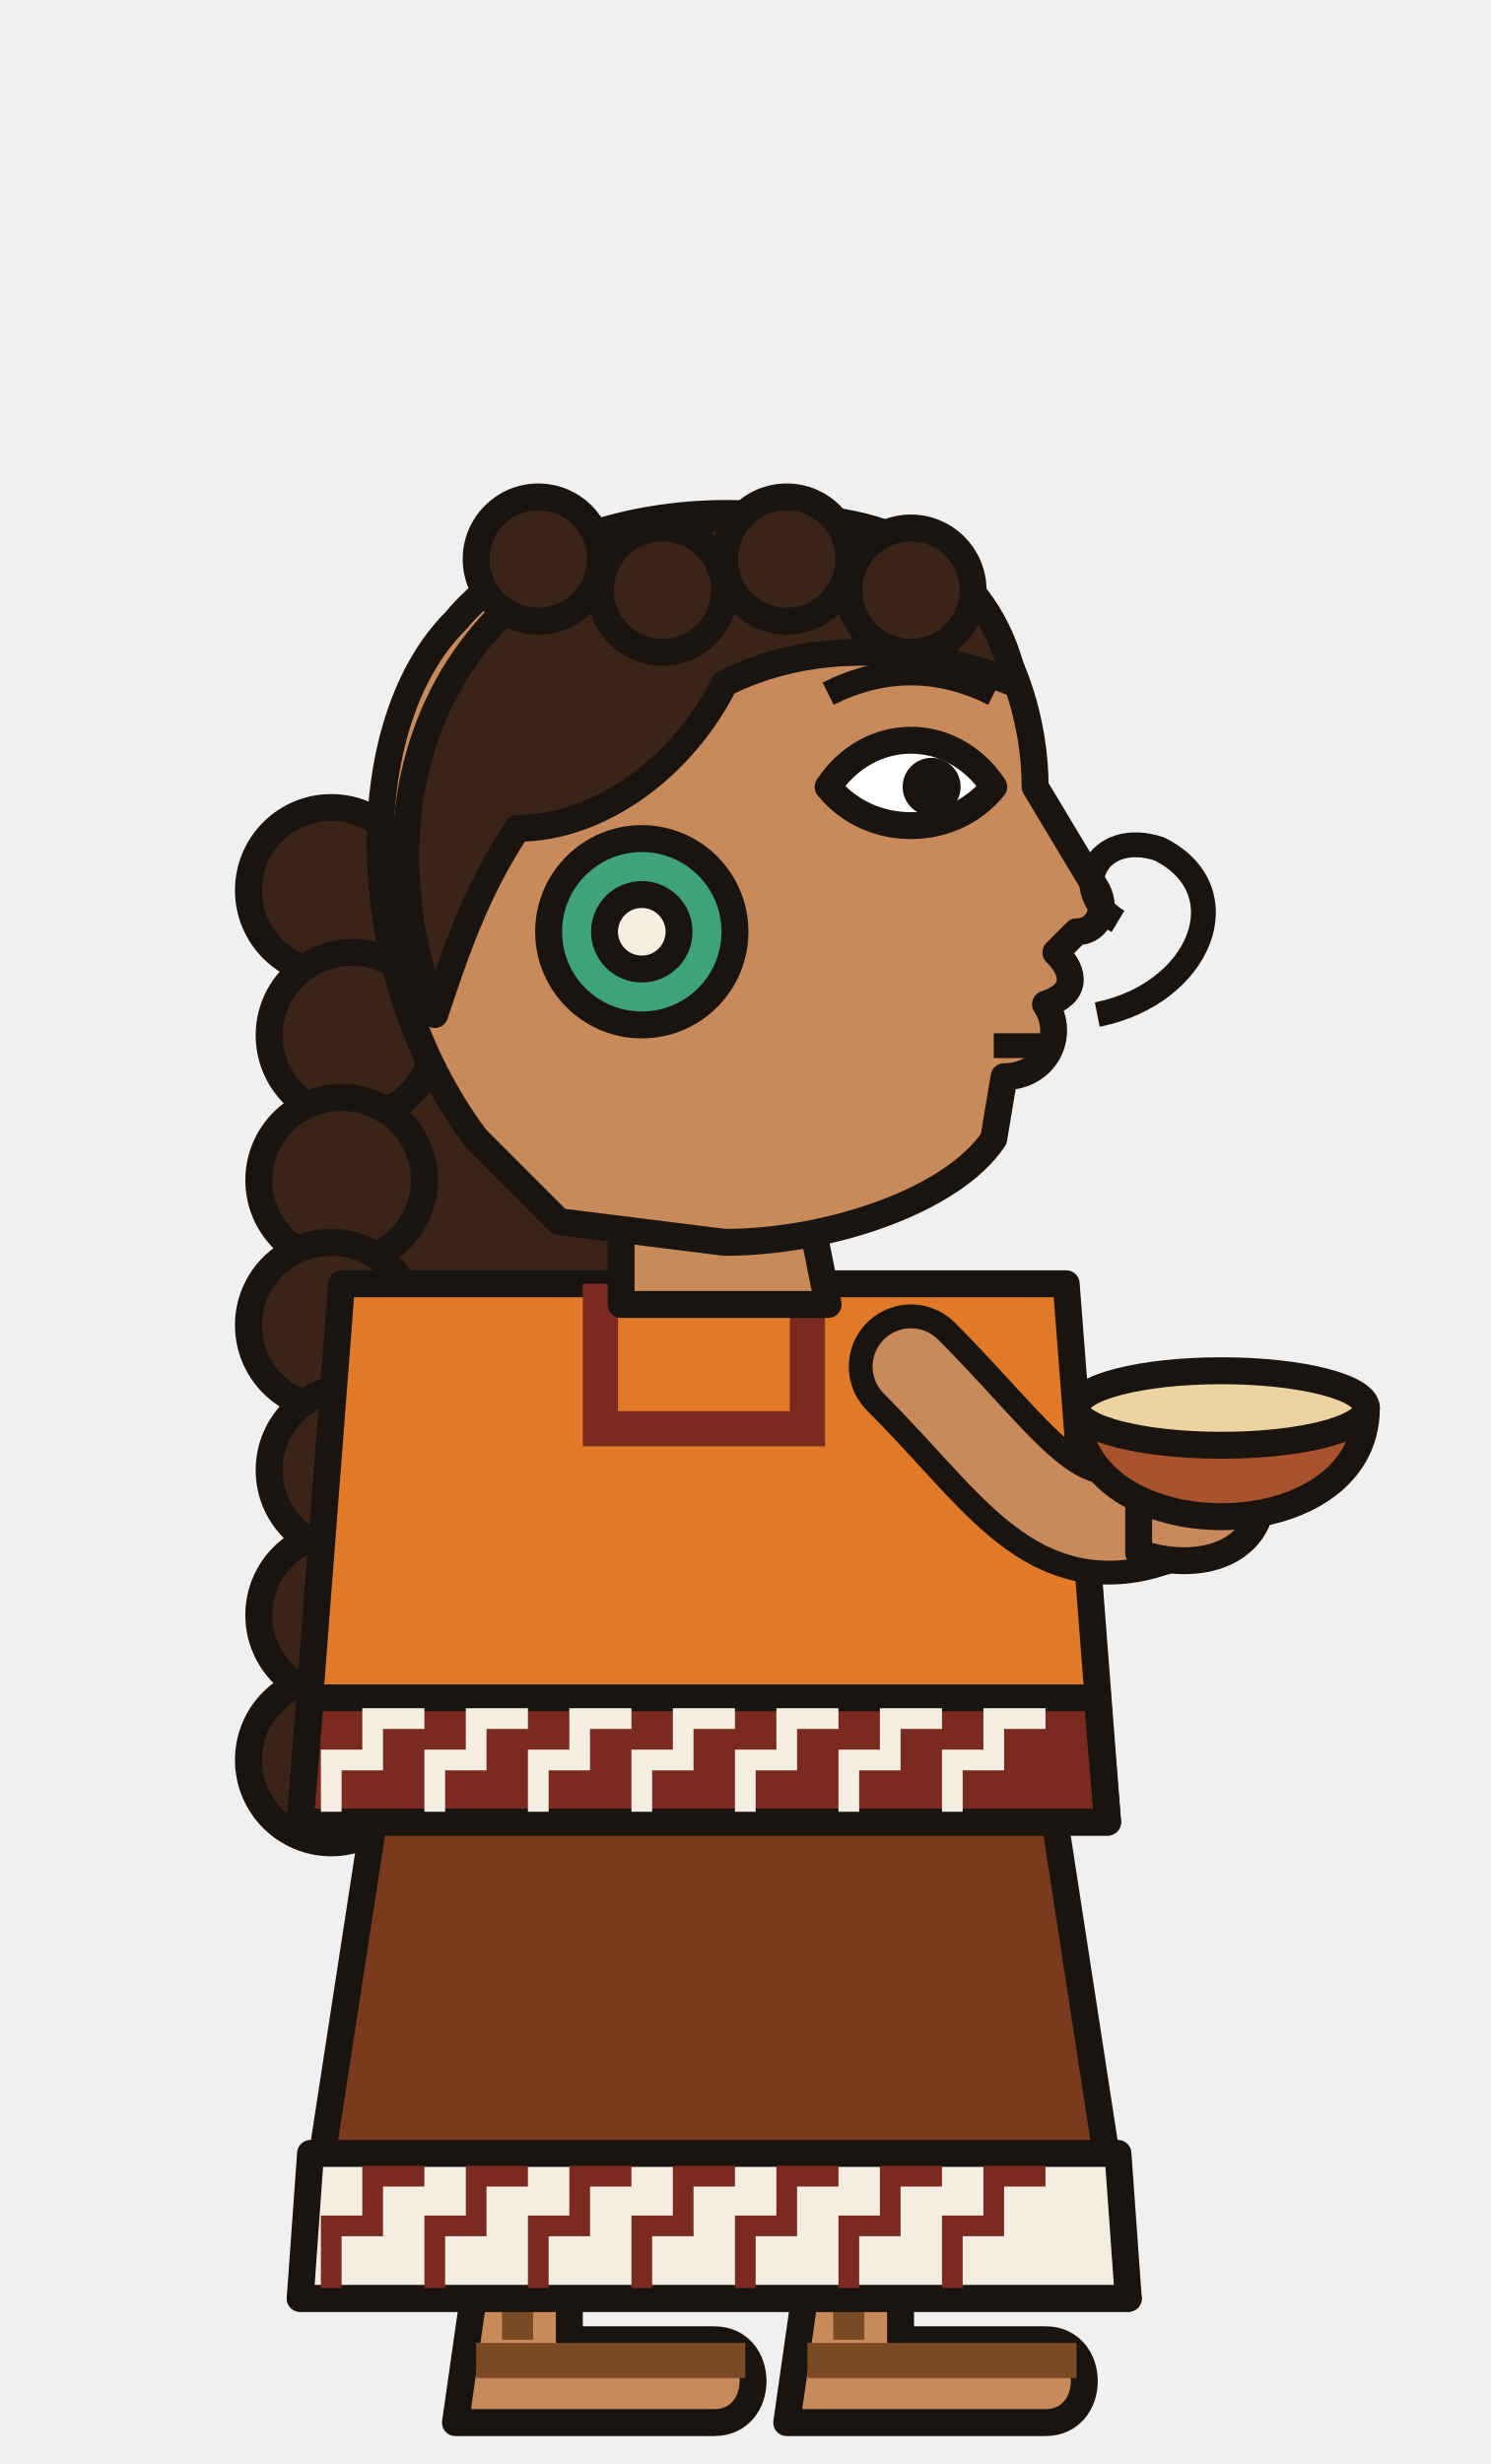
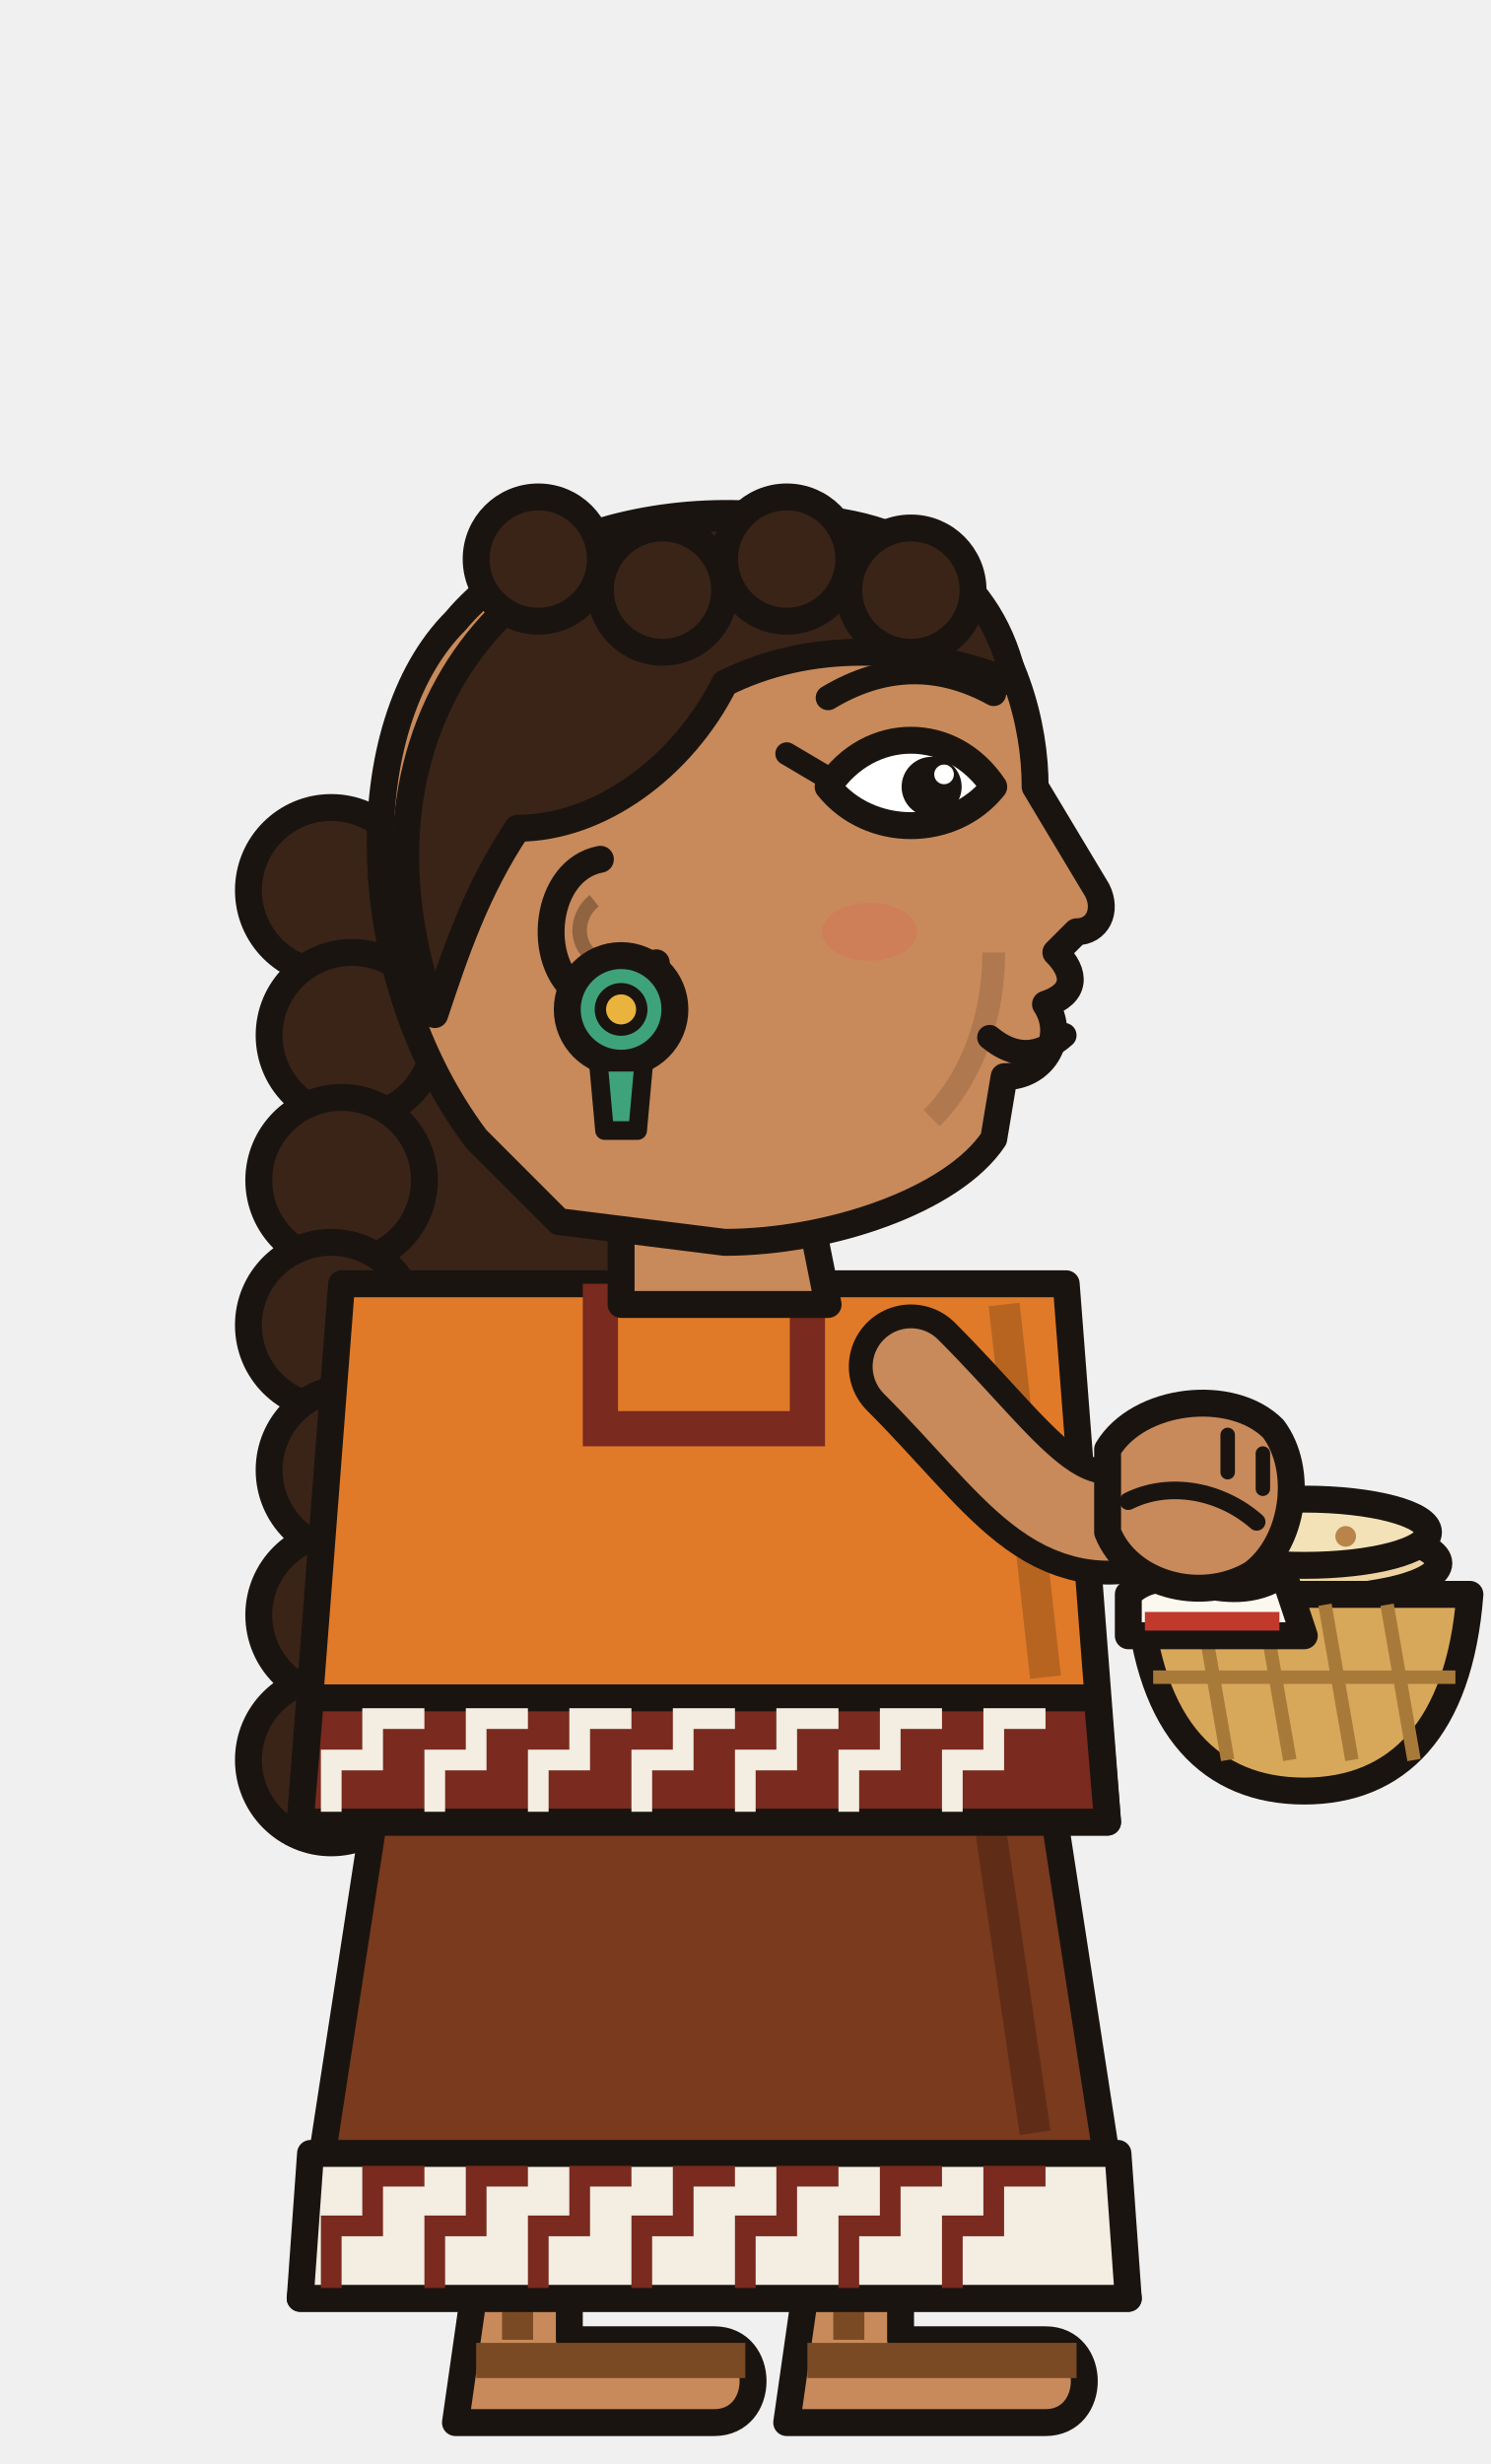
<svg xmlns="http://www.w3.org/2000/svg" class="fig fig--borgia" viewBox="-4 -38 144 238" role="img" aria-label="Yuki">
  <path d="M36 34 C 22 70 22 120 32 138 L60 138 C 56 110 56 70 60 50Z" fill="#3a2418" stroke="#1a1410" stroke-width="2.6" stroke-linejoin="round" stroke-linecap="round" />
  <circle cx="28" cy="48" r="8" fill="#3a2418" stroke="#1a1410" stroke-width="2.6" stroke-linejoin="round" stroke-linecap="round" />
  <circle cx="30" cy="62" r="8" fill="#3a2418" stroke="#1a1410" stroke-width="2.6" stroke-linejoin="round" stroke-linecap="round" />
  <circle cx="29" cy="76" r="8" fill="#3a2418" stroke="#1a1410" stroke-width="2.6" stroke-linejoin="round" stroke-linecap="round" />
  <circle cx="28" cy="90" r="8" fill="#3a2418" stroke="#1a1410" stroke-width="2.6" stroke-linejoin="round" stroke-linecap="round" />
  <circle cx="30" cy="104" r="8" fill="#3a2418" stroke="#1a1410" stroke-width="2.6" stroke-linejoin="round" stroke-linecap="round" />
  <circle cx="29" cy="118" r="8" fill="#3a2418" stroke="#1a1410" stroke-width="2.6" stroke-linejoin="round" stroke-linecap="round" />
  <circle cx="28" cy="132" r="8" fill="#3a2418" stroke="#1a1410" stroke-width="2.6" stroke-linejoin="round" stroke-linecap="round" />
  <path d="M44 96 C 36 112 36 124 40 134" fill="none" stroke="#1a1410" stroke-width="12" stroke-linecap="round" />
  <path d="M44 96 C 36 112 36 124 40 134" fill="none" stroke="#aa754d" stroke-width="7.4" stroke-linecap="round" />
+   <path d="M34.5 133 C 36 128.5 44 128.5 45.6 133 C 46.6 138 43.6 142 40 142 C 36.4 142 33.6 138 34.5 133Z" fill="#aa754d" stroke="#1a1410" stroke-width="2.6" stroke-linejoin="round" stroke-linecap="round" />
  <path d="M42 182 h9 v6 h14 c 5 0 5 8 0 8 h-25Z" fill="#c88a5a" stroke="#1a1410" stroke-width="2.6" stroke-linejoin="round" stroke-linecap="round" />
  <path d="M42 190 H68" stroke="#7a4a24" stroke-width="3.4" />
  <path d="M46 182 v6" stroke="#7a4a24" stroke-width="3" />
  <path d="M74 182 h9 v6 h14 c 5 0 5 8 0 8 h-25Z" fill="#c88a5a" stroke="#1a1410" stroke-width="2.6" stroke-linejoin="round" stroke-linecap="round" />
  <path d="M74 190 H100" stroke="#7a4a24" stroke-width="3.4" />
  <path d="M78 182 v6" stroke="#7a4a24" stroke-width="3" />
  <path d="M33 132 H97 L105 184 H25Z" fill="#7a3a1e" stroke="#1a1410" stroke-width="2.6" stroke-linejoin="round" stroke-linecap="round" />
+   <path d="M91 134 L96 168" stroke="#5f2d17" stroke-width="3" />
  <path d="M26 170 H104 L105 184 H25Z" fill="#f3ede2" stroke="#1a1410" stroke-width="2.6" stroke-linejoin="round" stroke-linecap="round" />
  <path d="M28 183 v-6 h4 v-4.8 h5M38 183 v-6 h4 v-4.8 h5M48 183 v-6 h4 v-4.8 h5M58 183 v-6 h4 v-4.8 h5M68 183 v-6 h4 v-4.8 h5M78 183 v-6 h4 v-4.8 h5M88 183 v-6 h4 v-4.8 h5" fill="none" stroke="#7a2a1e" stroke-width="2" />
  <path d="M29 86 H99 L103 138 H25Z" fill="#e07a28" stroke="#1a1410" stroke-width="2.6" stroke-linejoin="round" stroke-linecap="round" />
+   <path d="M93 88 L97 124" stroke="#b86421" stroke-width="3" />
  <path d="M54 86 V100 H74 V86" fill="none" stroke="#7a2a1e" stroke-width="3.4" />
  <path d="M26 126 H102 L103 138 H25Z" fill="#7a2a1e" stroke="#1a1410" stroke-width="2.6" stroke-linejoin="round" stroke-linecap="round" />
  <path d="M28 137 v-5 h4 v-4 h5M38 137 v-5 h4 v-4 h5M48 137 v-5 h4 v-4 h5M58 137 v-5 h4 v-4 h5M68 137 v-5 h4 v-4 h5M78 137 v-5 h4 v-4 h5M88 137 v-5 h4 v-4 h5" fill="none" stroke="#f3ede2" stroke-width="2" />
  <path d="M56 76 L56 88 L76 88 L74 78" fill="#c88a5a" stroke="#1a1410" stroke-width="2.6" stroke-linejoin="round" stroke-linecap="round" />
  <path d="M42 72 C 30 56 30 32 40 22 C 50 10 74 8 88 18 C 94 24 96 32 96 38 L102 48 C 103 50 102 52 100 52 L98 54 C 100 56 100 58 97 59 C 99 62 97 66 93 66 L92 72 C 88 78 76 82 66 82 L50 80Z" fill="#c88a5a" stroke="#1a1410" stroke-width="2.6" stroke-linejoin="round" stroke-linecap="round" />
+   <path d="M86 70 C 90 66 92 60 92 54" stroke="#a4714a" stroke-width="2.2" fill="none" opacity=".7" />
  <path d="M76 38 C 80 32 88 32 92 38 C 88 43 80 43 76 38Z" fill="#fff" stroke="#1a1410" stroke-width="2.6" stroke-linejoin="round" stroke-linecap="round" />
-   <circle cx="86" cy="38" r="2.8" fill="#1a1410" />
-   <path d="M76 29 Q84 25 92 29" stroke="#1a1410" stroke-width="2.4" fill="none" />
-   <path d="M92 63 h6" stroke="#1a1410" stroke-width="2.4" />
-   <circle cx="58" cy="52" r="9" fill="#3fa37a" stroke="#1a1410" stroke-width="2.6" stroke-linejoin="round" stroke-linecap="round" />
-   <circle cx="58" cy="52" r="3.6" fill="#f6efe0" stroke="#1a1410" stroke-width="2.6" stroke-linejoin="round" stroke-linecap="round" />
+   <circle cx="86" cy="38" r="2.9" fill="#1a1410" />
+   <circle cx="87.2" cy="36.8" r=".95" fill="#fff" />
+   <path d="M76.4 37.4 l-4.4 -2.6" stroke="#1a1410" stroke-width="2.2" stroke-linecap="round" />
+   <path d="M76 29.4 Q84 24.6 92 29" stroke="#1a1410" stroke-width="2.4" fill="none" stroke-linecap="round" />
+   <path d="M91.6 62.2 q3.6 3 7.2 -.2" stroke="#1a1410" stroke-width="2.4" fill="none" stroke-linecap="round" />
+   <ellipse cx="80" cy="52" rx="4.6" ry="2.8" fill="#e0624e" opacity=".28" />
+   <path d="M54 45 C 48.6 46 47.6 55 52 58 C 55 60 59 58.6 59.4 55" fill="#c88a5a" stroke="#1a1410" stroke-width="2.6" stroke-linejoin="round" stroke-linecap="round" />
+   <path d="M53.4 49 C 51.4 50.6 51.6 53.6 53.6 54.6" fill="none" stroke="#906341" stroke-width="1.4" />
+   <circle cx="56" cy="59.5" r="5.2" fill="#3fa37a" stroke="#1a1410" stroke-width="2.6" stroke-linejoin="round" stroke-linecap="round" />
+   <circle cx="56" cy="59.5" r="2" fill="#e9b33e" stroke="#1a1410" stroke-width="1.1" />
+   <path d="M53.8 64.6 h4.4 l-.6 6.6 h-3.2Z" fill="#3fa37a" stroke="#1a1410" stroke-width="1.8" stroke-linejoin="round" />
  <path d="M38 60 C 28 32 46 10 72 12 C 84 12 92 18 94 28 C 84 24 74 24 66 28 C 62 36 54 42 46 42 C 42 48 40 54 38 60Z" fill="#3a2418" stroke="#1a1410" stroke-width="2.6" stroke-linejoin="round" stroke-linecap="round" />
  <circle cx="48" cy="16" r="6" fill="#3a2418" stroke="#1a1410" stroke-width="2.6" stroke-linejoin="round" stroke-linecap="round" />
  <circle cx="60" cy="19" r="6" fill="#3a2418" stroke="#1a1410" stroke-width="2.6" stroke-linejoin="round" stroke-linecap="round" />
  <circle cx="72" cy="16" r="6" fill="#3a2418" stroke="#1a1410" stroke-width="2.6" stroke-linejoin="round" stroke-linecap="round" />
  <circle cx="84" cy="19" r="6" fill="#3a2418" stroke="#1a1410" stroke-width="2.6" stroke-linejoin="round" stroke-linecap="round" />
+   <g transform="translate(122 122)">
+     <ellipse cy="-9" rx="13" ry="3.4" fill="#ecd3a0" stroke="#1a1410" stroke-width="2.6" stroke-linejoin="round" stroke-linecap="round" />
+     <ellipse cy="-12" rx="12" ry="3.2" fill="#f3e2b8" stroke="#1a1410" stroke-width="2.6" stroke-linejoin="round" stroke-linecap="round" />
+     <circle cx="-4" cy="-12.4" r="1" fill="#b8844a" />
+     <circle cx="4" cy="-11.6" r="1" fill="#b8844a" />
+     <path d="M-16 -6 H16 C 15 7 9 13 0 13 C -9 13 -15 7 -16 -6Z" fill="#d8a85a" stroke="#1a1410" stroke-width="2.6" stroke-linejoin="round" stroke-linecap="round" />
+     <path d="M-10 -5 l2.6 15" stroke="#a87a3a" stroke-width="1.3" />
+     <path d="M-4 -5 l2.6 15" stroke="#a87a3a" stroke-width="1.3" />
+     <path d="M2 -5 l2.6 15" stroke="#a87a3a" stroke-width="1.3" />
+     <path d="M8 -5 l2.6 15" stroke="#a87a3a" stroke-width="1.3" />
+     <path d="M-14.6 2 H14.6" stroke="#a87a3a" stroke-width="1.3" />
+     <path d="M-17 -6 C -13 -10 -8 -4 -2 -8 L0 -2 L-17 -2Z" fill="#fbf8f0" stroke="#1a1410" stroke-width="2.6" stroke-linejoin="round" stroke-linecap="round" />
+     <path d="M-15.4 -3.4 h13" stroke="#c0392b" stroke-width="1.8" />
+   </g>
  <path d="M84 94 C 94 104 98 112 108 108" fill="none" stroke="#1a1410" stroke-width="12" stroke-linecap="round" />
  <path d="M84 94 C 94 104 98 112 108 108" fill="none" stroke="#c88a5a" stroke-width="7.4" stroke-linecap="round" />
-   <path d="M106 102 C 112 98 118 100 118 106 C 118 112 112 114 106 112 Z" fill="#c88a5a" stroke="#1a1410" stroke-width="2.6" stroke-linejoin="round" stroke-linecap="round" />
-   <path d="M110 102 C 110 96 116 94 116 100" fill="#c88a5a" stroke="#1a1410" stroke-width="2.6" stroke-linejoin="round" stroke-linecap="round" />
-   <g transform="translate(114 98)">
-     <path d="M-14 0 C -14 14 14 14 14 0Z" fill="#a8522e" stroke="#1a1410" stroke-width="2.6" stroke-linejoin="round" stroke-linecap="round" />
-     <ellipse rx="14" ry="3.6" fill="#ecd3a0" stroke="#1a1410" stroke-width="2.6" stroke-linejoin="round" stroke-linecap="round" />
-   </g>
-   <path d="M102 60 c 10 -2 14 -12 6 -16 c -6 -2 -9 4 -4 7" fill="none" stroke="#1a1410" stroke-width="2.4" />
+   <path d="M103 102 C 106 97 115 96 119 100 C 122 104 121 111 117 114 C 112 117 105 115 103 110 Z" fill="#c88a5a" stroke="#1a1410" stroke-width="2.6" stroke-linejoin="round" stroke-linecap="round" />
+   <path d="M114.6 100.6 v3.6 M118 102.4 v3.4" stroke="#1a1410" stroke-width="1.4" stroke-linecap="round" />
+   <path d="M105 107 C 109 105 114 106 117.4 109" fill="none" stroke="#1a1410" stroke-width="1.7" stroke-linecap="round" />
</svg>
